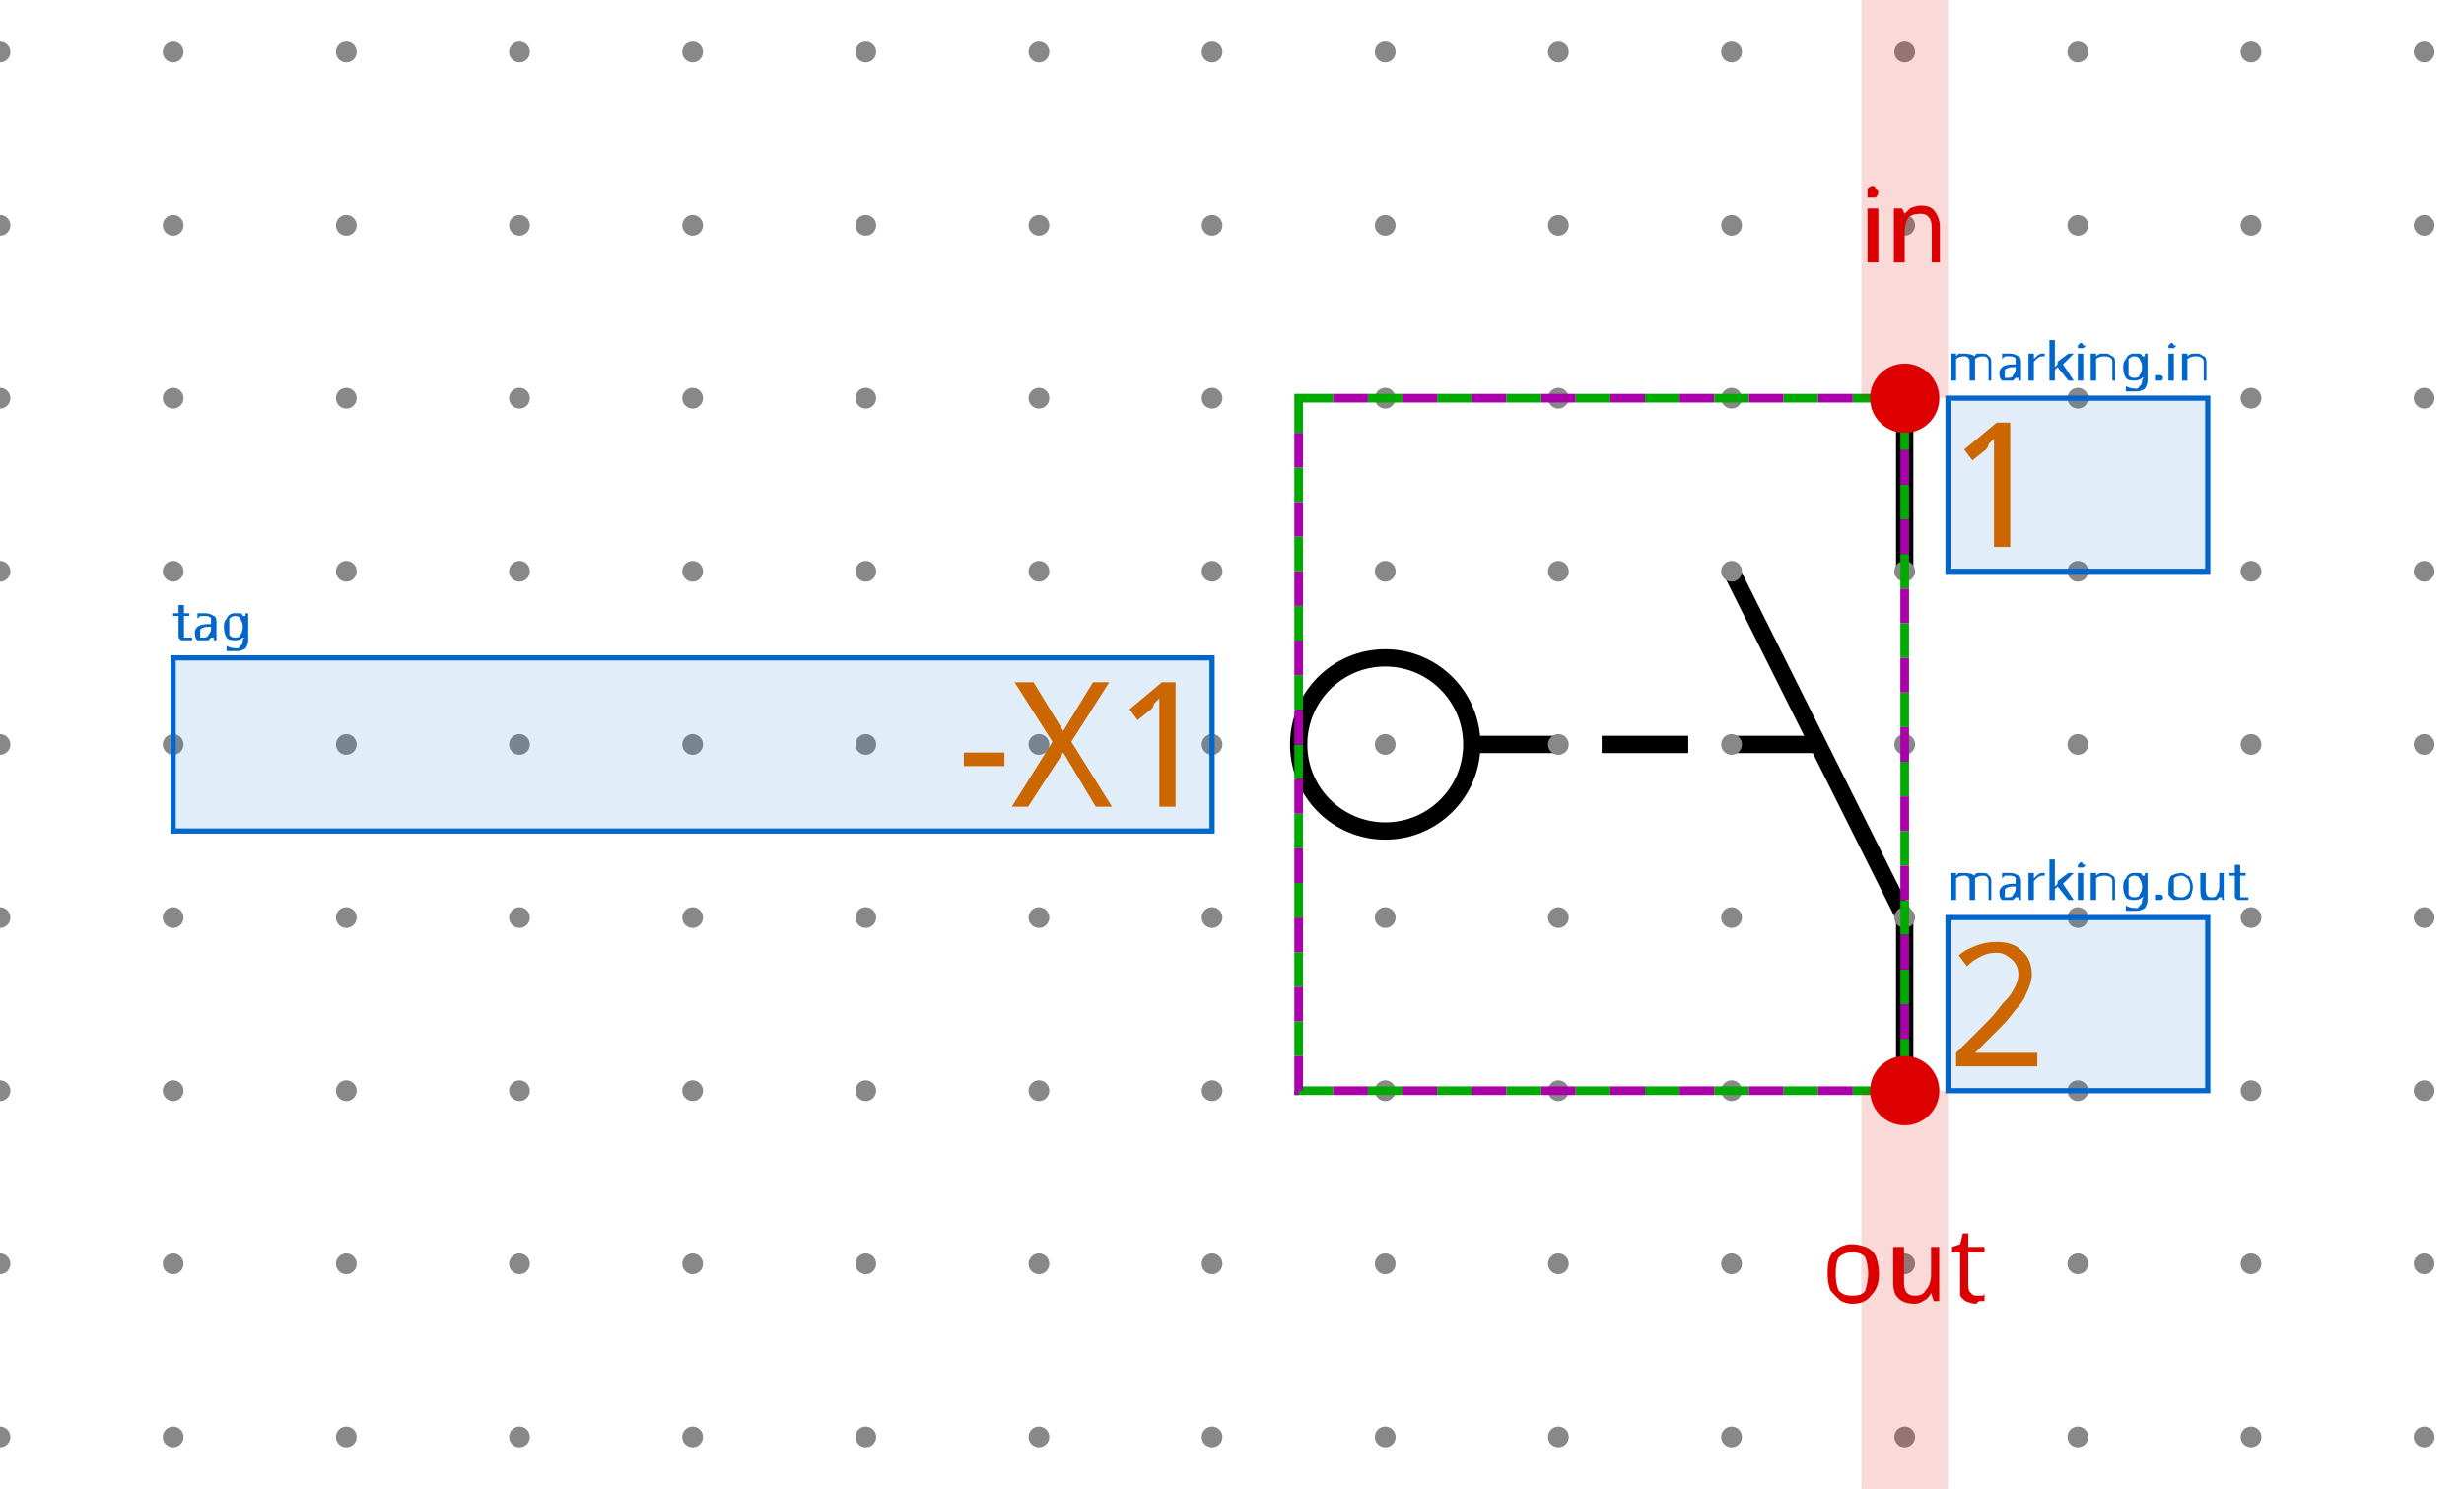
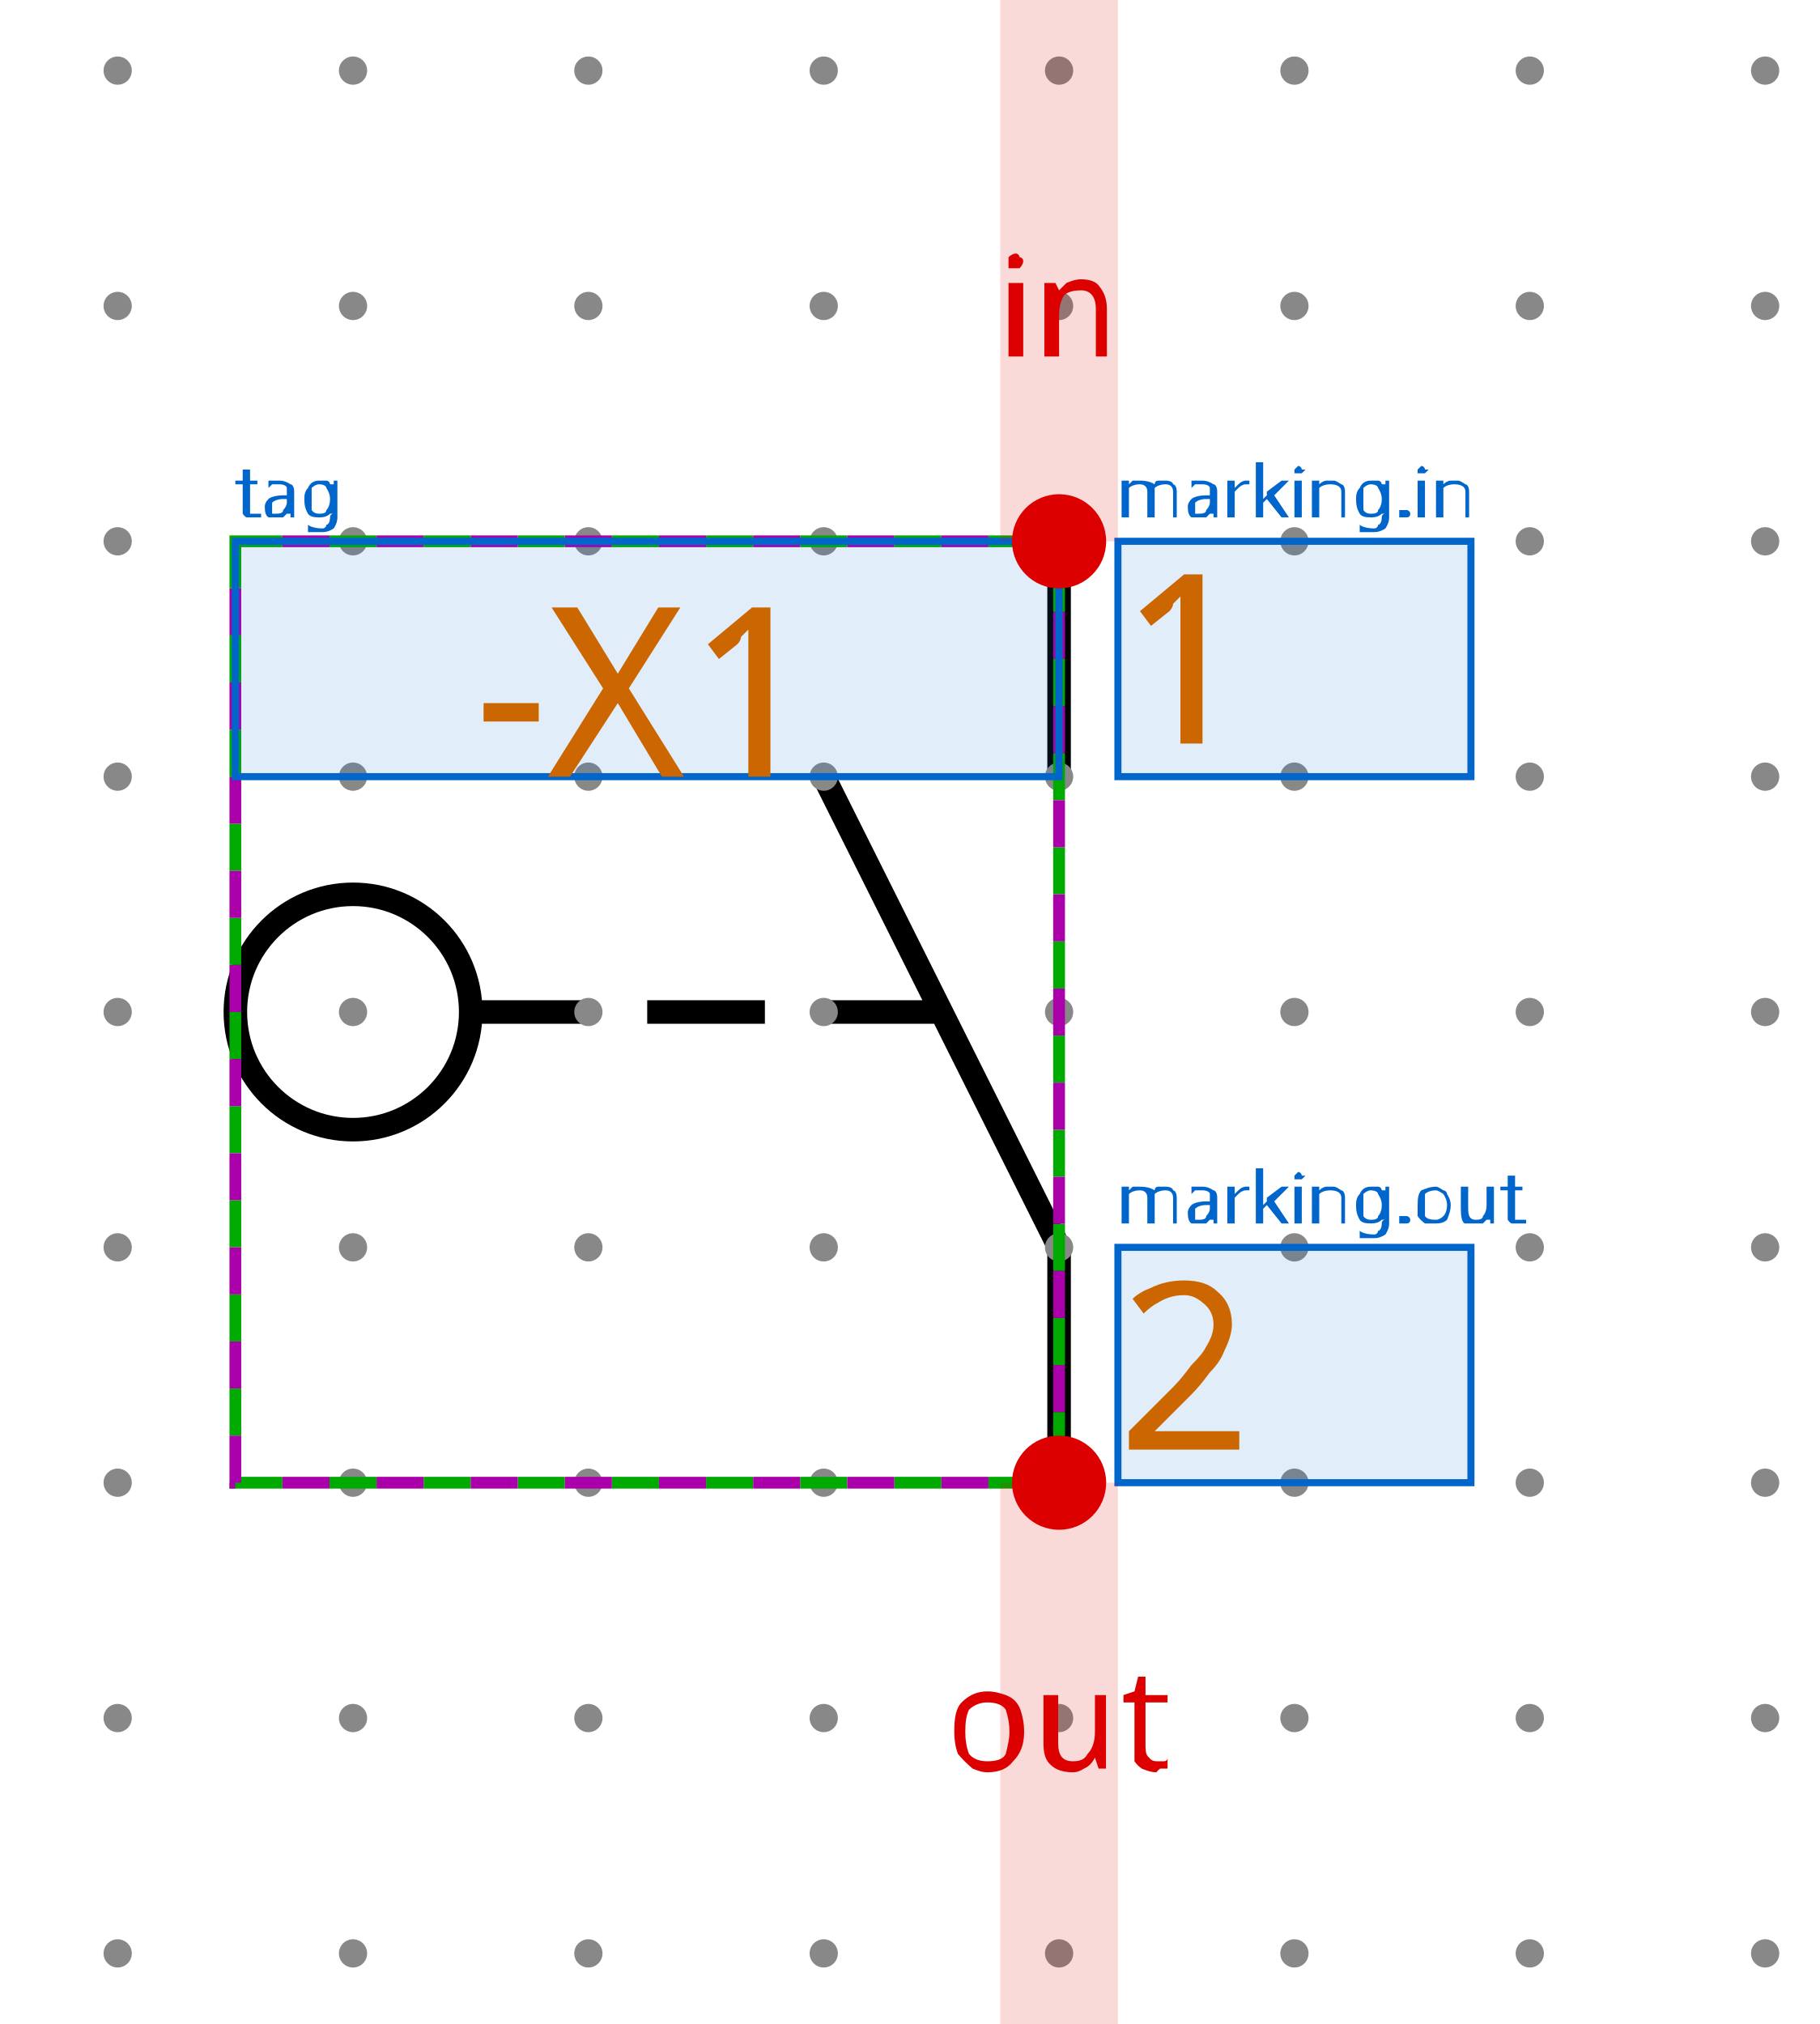
- <svg xmlns="http://www.w3.org/2000/svg" width="35.575mm" height="21.5mm" viewBox="-11 -4.3 14.23 8.6">
+ <svg xmlns="http://www.w3.org/2000/svg" width="19.325mm" height="21.5mm" viewBox="-4.5 -4.3 7.73 8.6">
  <g fill="none" stroke="#000" stroke-linecap="butt" stroke-linejoin="miter">
    <line x1="0" y1="-2" x2="0" y2="-1" stroke-width="0.1" />
    <line x1="0" y1="2" x2="0" y2="1" stroke-width="0.1" />
    <line x1="0" y1="1" x2="-1" y2="-1" stroke-width="0.1" />
    <line x1="-0.5" y1="0" x2="-2.5" y2="0" stroke-width="0.1" stroke-dasharray="0.5 0.25" />
    <circle cx="-3" cy="0" r="0.5" stroke-width="0.1" />
  </g>
  <g class="annotation">
-     <circle class="grid" cx="-11" cy="-4" r="0.06" fill="#888" stroke="none" />
-     <circle class="grid" cx="-10" cy="-4" r="0.06" fill="#888" stroke="none" />
-     <circle class="grid" cx="-9" cy="-4" r="0.06" fill="#888" stroke="none" />
-     <circle class="grid" cx="-8" cy="-4" r="0.06" fill="#888" stroke="none" />
-     <circle class="grid" cx="-7" cy="-4" r="0.06" fill="#888" stroke="none" />
-     <circle class="grid" cx="-6" cy="-4" r="0.06" fill="#888" stroke="none" />
-     <circle class="grid" cx="-5" cy="-4" r="0.06" fill="#888" stroke="none" />
    <circle class="grid" cx="-4" cy="-4" r="0.06" fill="#888" stroke="none" />
    <circle class="grid" cx="-3" cy="-4" r="0.06" fill="#888" stroke="none" />
    <circle class="grid" cx="-2" cy="-4" r="0.06" fill="#888" stroke="none" />
    <circle class="grid" cx="-1" cy="-4" r="0.06" fill="#888" stroke="none" />
    <circle class="grid" cx="0" cy="-4" r="0.06" fill="#888" stroke="none" />
    <circle class="grid" cx="1" cy="-4" r="0.06" fill="#888" stroke="none" />
    <circle class="grid" cx="2" cy="-4" r="0.06" fill="#888" stroke="none" />
    <circle class="grid" cx="3" cy="-4" r="0.06" fill="#888" stroke="none" />
-     <circle class="grid" cx="-11" cy="-3" r="0.06" fill="#888" stroke="none" />
-     <circle class="grid" cx="-10" cy="-3" r="0.06" fill="#888" stroke="none" />
-     <circle class="grid" cx="-9" cy="-3" r="0.06" fill="#888" stroke="none" />
-     <circle class="grid" cx="-8" cy="-3" r="0.06" fill="#888" stroke="none" />
-     <circle class="grid" cx="-7" cy="-3" r="0.06" fill="#888" stroke="none" />
-     <circle class="grid" cx="-6" cy="-3" r="0.06" fill="#888" stroke="none" />
-     <circle class="grid" cx="-5" cy="-3" r="0.06" fill="#888" stroke="none" />
    <circle class="grid" cx="-4" cy="-3" r="0.06" fill="#888" stroke="none" />
    <circle class="grid" cx="-3" cy="-3" r="0.06" fill="#888" stroke="none" />
    <circle class="grid" cx="-2" cy="-3" r="0.06" fill="#888" stroke="none" />
    <circle class="grid" cx="-1" cy="-3" r="0.06" fill="#888" stroke="none" />
    <circle class="grid" cx="0" cy="-3" r="0.06" fill="#888" stroke="none" />
    <circle class="grid" cx="1" cy="-3" r="0.06" fill="#888" stroke="none" />
    <circle class="grid" cx="2" cy="-3" r="0.06" fill="#888" stroke="none" />
    <circle class="grid" cx="3" cy="-3" r="0.06" fill="#888" stroke="none" />
-     <circle class="grid" cx="-11" cy="-2" r="0.06" fill="#888" stroke="none" />
-     <circle class="grid" cx="-10" cy="-2" r="0.06" fill="#888" stroke="none" />
-     <circle class="grid" cx="-9" cy="-2" r="0.06" fill="#888" stroke="none" />
-     <circle class="grid" cx="-8" cy="-2" r="0.06" fill="#888" stroke="none" />
-     <circle class="grid" cx="-7" cy="-2" r="0.06" fill="#888" stroke="none" />
-     <circle class="grid" cx="-6" cy="-2" r="0.06" fill="#888" stroke="none" />
-     <circle class="grid" cx="-5" cy="-2" r="0.06" fill="#888" stroke="none" />
    <circle class="grid" cx="-4" cy="-2" r="0.06" fill="#888" stroke="none" />
    <circle class="grid" cx="-3" cy="-2" r="0.06" fill="#888" stroke="none" />
    <circle class="grid" cx="-2" cy="-2" r="0.06" fill="#888" stroke="none" />
    <circle class="grid" cx="-1" cy="-2" r="0.06" fill="#888" stroke="none" />
    <circle class="grid" cx="0" cy="-2" r="0.06" fill="#888" stroke="none" />
    <circle class="grid" cx="1" cy="-2" r="0.06" fill="#888" stroke="none" />
    <circle class="grid" cx="2" cy="-2" r="0.06" fill="#888" stroke="none" />
    <circle class="grid" cx="3" cy="-2" r="0.06" fill="#888" stroke="none" />
-     <circle class="grid" cx="-11" cy="-1" r="0.06" fill="#888" stroke="none" />
-     <circle class="grid" cx="-10" cy="-1" r="0.06" fill="#888" stroke="none" />
-     <circle class="grid" cx="-9" cy="-1" r="0.06" fill="#888" stroke="none" />
-     <circle class="grid" cx="-8" cy="-1" r="0.06" fill="#888" stroke="none" />
-     <circle class="grid" cx="-7" cy="-1" r="0.06" fill="#888" stroke="none" />
-     <circle class="grid" cx="-6" cy="-1" r="0.06" fill="#888" stroke="none" />
-     <circle class="grid" cx="-5" cy="-1" r="0.06" fill="#888" stroke="none" />
    <circle class="grid" cx="-4" cy="-1" r="0.06" fill="#888" stroke="none" />
    <circle class="grid" cx="-3" cy="-1" r="0.06" fill="#888" stroke="none" />
    <circle class="grid" cx="-2" cy="-1" r="0.06" fill="#888" stroke="none" />
    <circle class="grid" cx="-1" cy="-1" r="0.06" fill="#888" stroke="none" />
    <circle class="grid" cx="0" cy="-1" r="0.06" fill="#888" stroke="none" />
    <circle class="grid" cx="1" cy="-1" r="0.06" fill="#888" stroke="none" />
    <circle class="grid" cx="2" cy="-1" r="0.06" fill="#888" stroke="none" />
    <circle class="grid" cx="3" cy="-1" r="0.06" fill="#888" stroke="none" />
-     <circle class="grid" cx="-11" cy="0" r="0.06" fill="#888" stroke="none" />
-     <circle class="grid" cx="-10" cy="0" r="0.06" fill="#888" stroke="none" />
-     <circle class="grid" cx="-9" cy="0" r="0.06" fill="#888" stroke="none" />
-     <circle class="grid" cx="-8" cy="0" r="0.06" fill="#888" stroke="none" />
-     <circle class="grid" cx="-7" cy="0" r="0.06" fill="#888" stroke="none" />
-     <circle class="grid" cx="-6" cy="0" r="0.06" fill="#888" stroke="none" />
-     <circle class="grid" cx="-5" cy="0" r="0.06" fill="#888" stroke="none" />
    <circle class="grid" cx="-4" cy="0" r="0.06" fill="#888" stroke="none" />
    <circle class="grid" cx="-3" cy="0" r="0.06" fill="#888" stroke="none" />
    <circle class="grid" cx="-2" cy="0" r="0.06" fill="#888" stroke="none" />
    <circle class="grid" cx="-1" cy="0" r="0.06" fill="#888" stroke="none" />
    <circle class="grid" cx="0" cy="0" r="0.06" fill="#888" stroke="none" />
    <circle class="grid" cx="1" cy="0" r="0.06" fill="#888" stroke="none" />
    <circle class="grid" cx="2" cy="0" r="0.06" fill="#888" stroke="none" />
    <circle class="grid" cx="3" cy="0" r="0.06" fill="#888" stroke="none" />
-     <circle class="grid" cx="-11" cy="1" r="0.06" fill="#888" stroke="none" />
-     <circle class="grid" cx="-10" cy="1" r="0.06" fill="#888" stroke="none" />
-     <circle class="grid" cx="-9" cy="1" r="0.06" fill="#888" stroke="none" />
-     <circle class="grid" cx="-8" cy="1" r="0.06" fill="#888" stroke="none" />
-     <circle class="grid" cx="-7" cy="1" r="0.06" fill="#888" stroke="none" />
-     <circle class="grid" cx="-6" cy="1" r="0.06" fill="#888" stroke="none" />
-     <circle class="grid" cx="-5" cy="1" r="0.06" fill="#888" stroke="none" />
    <circle class="grid" cx="-4" cy="1" r="0.06" fill="#888" stroke="none" />
    <circle class="grid" cx="-3" cy="1" r="0.06" fill="#888" stroke="none" />
    <circle class="grid" cx="-2" cy="1" r="0.06" fill="#888" stroke="none" />
    <circle class="grid" cx="-1" cy="1" r="0.06" fill="#888" stroke="none" />
    <circle class="grid" cx="0" cy="1" r="0.06" fill="#888" stroke="none" />
    <circle class="grid" cx="1" cy="1" r="0.06" fill="#888" stroke="none" />
    <circle class="grid" cx="2" cy="1" r="0.06" fill="#888" stroke="none" />
    <circle class="grid" cx="3" cy="1" r="0.06" fill="#888" stroke="none" />
-     <circle class="grid" cx="-11" cy="2" r="0.06" fill="#888" stroke="none" />
-     <circle class="grid" cx="-10" cy="2" r="0.06" fill="#888" stroke="none" />
-     <circle class="grid" cx="-9" cy="2" r="0.06" fill="#888" stroke="none" />
-     <circle class="grid" cx="-8" cy="2" r="0.06" fill="#888" stroke="none" />
-     <circle class="grid" cx="-7" cy="2" r="0.06" fill="#888" stroke="none" />
-     <circle class="grid" cx="-6" cy="2" r="0.06" fill="#888" stroke="none" />
-     <circle class="grid" cx="-5" cy="2" r="0.06" fill="#888" stroke="none" />
    <circle class="grid" cx="-4" cy="2" r="0.06" fill="#888" stroke="none" />
    <circle class="grid" cx="-3" cy="2" r="0.06" fill="#888" stroke="none" />
    <circle class="grid" cx="-2" cy="2" r="0.06" fill="#888" stroke="none" />
    <circle class="grid" cx="-1" cy="2" r="0.06" fill="#888" stroke="none" />
    <circle class="grid" cx="0" cy="2" r="0.06" fill="#888" stroke="none" />
    <circle class="grid" cx="1" cy="2" r="0.06" fill="#888" stroke="none" />
    <circle class="grid" cx="2" cy="2" r="0.06" fill="#888" stroke="none" />
    <circle class="grid" cx="3" cy="2" r="0.06" fill="#888" stroke="none" />
-     <circle class="grid" cx="-11" cy="3" r="0.06" fill="#888" stroke="none" />
-     <circle class="grid" cx="-10" cy="3" r="0.06" fill="#888" stroke="none" />
-     <circle class="grid" cx="-9" cy="3" r="0.06" fill="#888" stroke="none" />
-     <circle class="grid" cx="-8" cy="3" r="0.06" fill="#888" stroke="none" />
-     <circle class="grid" cx="-7" cy="3" r="0.06" fill="#888" stroke="none" />
-     <circle class="grid" cx="-6" cy="3" r="0.06" fill="#888" stroke="none" />
-     <circle class="grid" cx="-5" cy="3" r="0.06" fill="#888" stroke="none" />
    <circle class="grid" cx="-4" cy="3" r="0.06" fill="#888" stroke="none" />
    <circle class="grid" cx="-3" cy="3" r="0.06" fill="#888" stroke="none" />
    <circle class="grid" cx="-2" cy="3" r="0.06" fill="#888" stroke="none" />
    <circle class="grid" cx="-1" cy="3" r="0.06" fill="#888" stroke="none" />
    <circle class="grid" cx="0" cy="3" r="0.06" fill="#888" stroke="none" />
    <circle class="grid" cx="1" cy="3" r="0.06" fill="#888" stroke="none" />
    <circle class="grid" cx="2" cy="3" r="0.06" fill="#888" stroke="none" />
    <circle class="grid" cx="3" cy="3" r="0.06" fill="#888" stroke="none" />
-     <circle class="grid" cx="-11" cy="4" r="0.06" fill="#888" stroke="none" />
-     <circle class="grid" cx="-10" cy="4" r="0.06" fill="#888" stroke="none" />
-     <circle class="grid" cx="-9" cy="4" r="0.06" fill="#888" stroke="none" />
-     <circle class="grid" cx="-8" cy="4" r="0.06" fill="#888" stroke="none" />
-     <circle class="grid" cx="-7" cy="4" r="0.06" fill="#888" stroke="none" />
-     <circle class="grid" cx="-6" cy="4" r="0.06" fill="#888" stroke="none" />
-     <circle class="grid" cx="-5" cy="4" r="0.06" fill="#888" stroke="none" />
    <circle class="grid" cx="-4" cy="4" r="0.06" fill="#888" stroke="none" />
    <circle class="grid" cx="-3" cy="4" r="0.06" fill="#888" stroke="none" />
    <circle class="grid" cx="-2" cy="4" r="0.06" fill="#888" stroke="none" />
    <circle class="grid" cx="-1" cy="4" r="0.06" fill="#888" stroke="none" />
    <circle class="grid" cx="0" cy="4" r="0.06" fill="#888" stroke="none" />
    <circle class="grid" cx="1" cy="4" r="0.06" fill="#888" stroke="none" />
    <circle class="grid" cx="2" cy="4" r="0.06" fill="#888" stroke="none" />
    <circle class="grid" cx="3" cy="4" r="0.06" fill="#888" stroke="none" />
    <rect class="body-box" x="-3.5" y="-2" width="3.5" height="4" fill="none" stroke="#0a0" stroke-width="0.05" stroke-dasharray="0.2 0.2" />
    <rect class="keepout-box" x="-3.5" y="-2" width="3.5" height="4" fill="none" stroke="#a0a" stroke-width="0.05" stroke-dasharray="0.2 0.2" stroke-dashoffset="0.2" />
    <rect class="slot-box" x="0.25" y="-2" width="1.5" height="1" fill="#06c" fill-opacity="0.12" stroke="#06c" stroke-width="0.03" />
    <text class="slot-id" x="0.25" y="-2.1" font-size="0.3" text-anchor="start" fill="#06c" stroke="none" font-family="sans-serif">marking.in</text>
    <rect class="slot-box" x="0.25" y="1" width="1.5" height="1" fill="#06c" fill-opacity="0.12" stroke="#06c" stroke-width="0.03" />
    <text class="slot-id" x="0.25" y="0.9" font-size="0.3" text-anchor="start" fill="#06c" stroke="none" font-family="sans-serif">marking.out</text>
-     <rect class="slot-box" x="-10" y="-0.5" width="6" height="1" fill="#06c" fill-opacity="0.12" stroke="#06c" stroke-width="0.03" />
-     <text class="slot-id" x="-10" y="-0.6" font-size="0.3" text-anchor="start" fill="#06c" stroke="none" font-family="sans-serif">tag</text>
+     <rect class="slot-box" x="-3.5" y="-2" width="3.5" height="1" fill="#06c" fill-opacity="0.12" stroke="#06c" stroke-width="0.03" />
+     <text class="slot-id" x="-3.5" y="-2.1" font-size="0.3" text-anchor="start" fill="#06c" stroke="none" font-family="sans-serif">tag</text>
    <rect class="lane" x="-0.25" y="-4.3" width="0.5" height="2.3" fill="#d00" fill-opacity="0.15" stroke="none" />
    <rect class="lane" x="-0.25" y="2" width="0.5" height="2.3" fill="#d00" fill-opacity="0.15" stroke="none" />
    <circle class="port" cx="0" cy="-2" r="0.2" fill="#d00" stroke="none" />
    <text class="port-id" x="0" y="-2.784" font-size="0.6" text-anchor="middle" fill="#d00" stroke="none" font-family="sans-serif">in</text>
    <circle class="port" cx="0" cy="2" r="0.2" fill="#d00" stroke="none" />
    <text class="port-id" x="0" y="3.216" font-size="0.6" text-anchor="middle" fill="#d00" stroke="none" font-family="sans-serif">out</text>
  </g>
  <g class="samples">
    <text class="sample-text" x="0.25" y="-1.14" font-size="1" text-anchor="start" fill="#c60" stroke="none" font-family="sans-serif">1</text>
    <text class="sample-text" x="0.25" y="1.86" font-size="1" text-anchor="start" fill="#c60" stroke="none" font-family="sans-serif">2</text>
-     <text class="sample-text" x="-4" y="0.36" font-size="1" text-anchor="end" fill="#c60" stroke="none" font-family="sans-serif">-X1</text>
+     <text class="sample-text" x="-1.75" y="-1" font-size="1" text-anchor="middle" fill="#c60" stroke="none" font-family="sans-serif">-X1</text>
  </g>
</svg>
